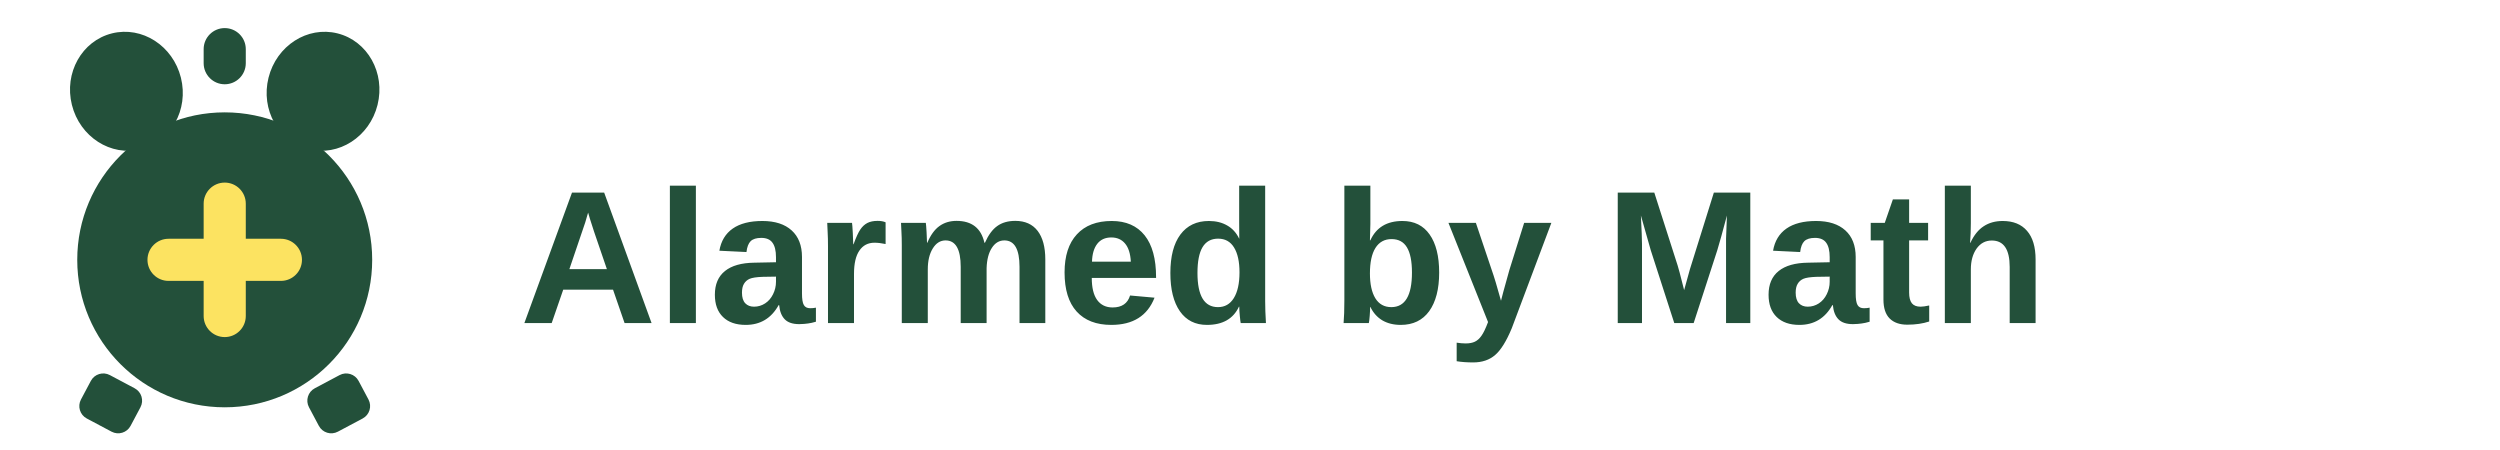
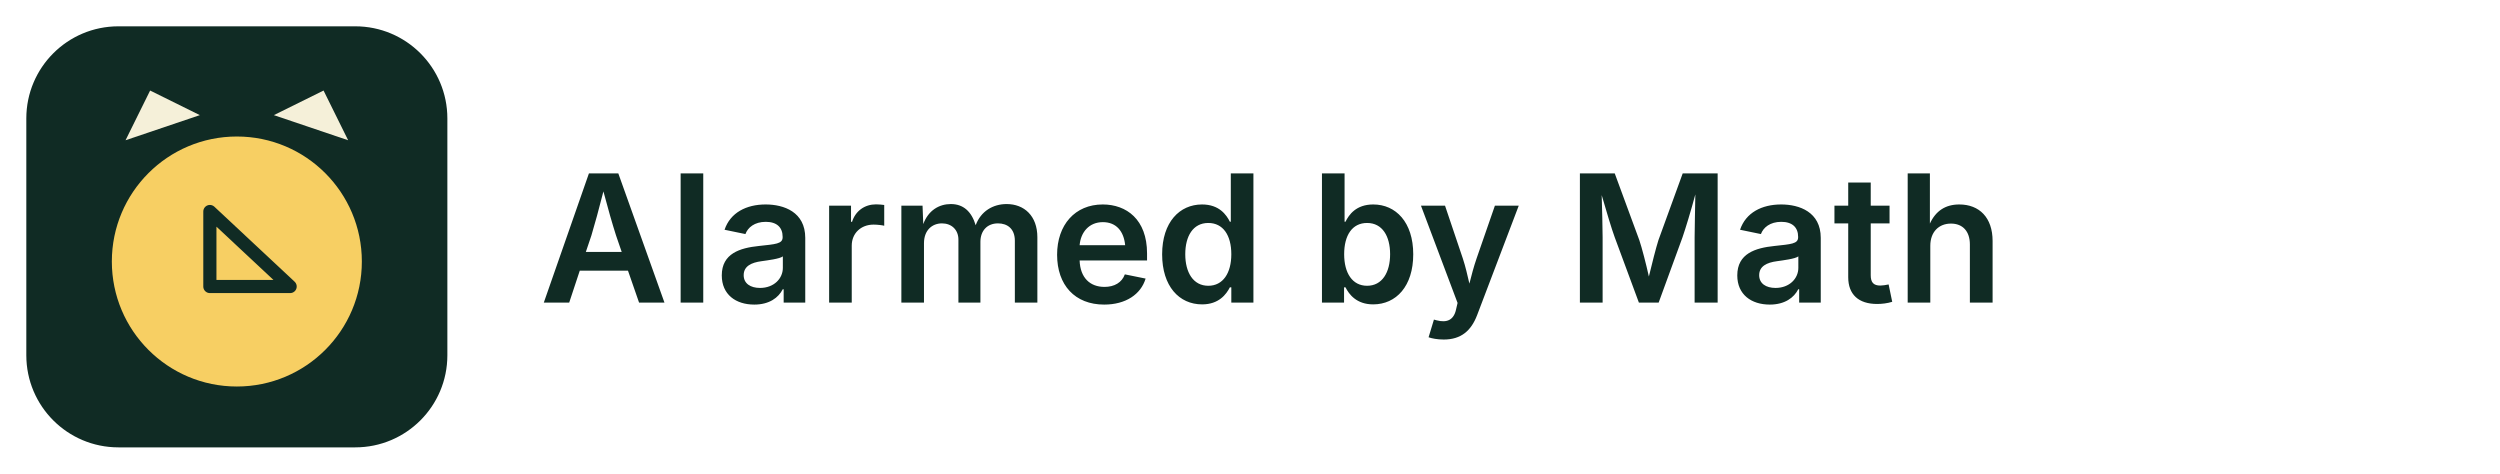
- <svg xmlns="http://www.w3.org/2000/svg" viewBox="0 0 356 64" role="img" aria-label="Alarmed by Math">
-   <g fill="#23503A">
-     <ellipse cx="18" cy="13" rx="8" ry="8.5" transform="rotate(-14 18 13)" />
-     <ellipse cx="46" cy="13" rx="8" ry="8.5" transform="rotate(14 46 13)" />
-     <rect x="29" y="4" width="6" height="8" rx="3" />
-     <circle cx="32" cy="37" r="21" />
-     <rect x="12" y="54" width="8" height="7" rx="2" transform="rotate(28 16 57)" />
-     <rect x="44" y="54" width="8" height="7" rx="2" transform="rotate(-28 48 57)" />
+ <svg xmlns="http://www.w3.org/2000/svg" viewBox="0 0 380 72" role="img" aria-label="Alarmed by Math">
+   <g transform="translate(4 4) scale(.125)">
+     <rect width="512" height="512" rx="112" fill="#102b24" />
+     <path d="M120.650 138.550 L150.550 78.100 L211.000 108.000 Z M391.350 138.550 L361.450 78.100 L301.000 108.000 Z" fill="#f5f0d9" />
+     <path d="M408.000 286.000 C408.000 369.947 339.947 438.000 256.000 438.000 C172.053 438.000 104.000 369.947 104.000 286.000 C104.000 202.053 172.053 134.000 256.000 134.000 C339.947 134.000 408.000 202.053 408.000 286.000 Z" fill="#f7cf63" />
+     <path d="M223.200 225.200 L223.200 316.400 L320.800 316.400 Z" fill="none" stroke="#102b24" stroke-width="16" stroke-linejoin="round" />
  </g>
-   <g fill="#FCE361">
-     <rect x="29" y="26" width="6" height="22" rx="3" />
-     <rect x="21" y="34" width="22" height="6" rx="3" />
-   </g>
-   <text x="74" y="46" font-family="Arial, Helvetica, sans-serif" font-size="27" font-weight="800" fill="#23503A">Alarmed by Math</text>
+   <text x="82" y="46" font-family="ui-rounded, -apple-system, BlinkMacSystemFont, sans-serif" font-size="27" font-weight="600" fill="#102b24">Alarmed by Math</text>
</svg>
